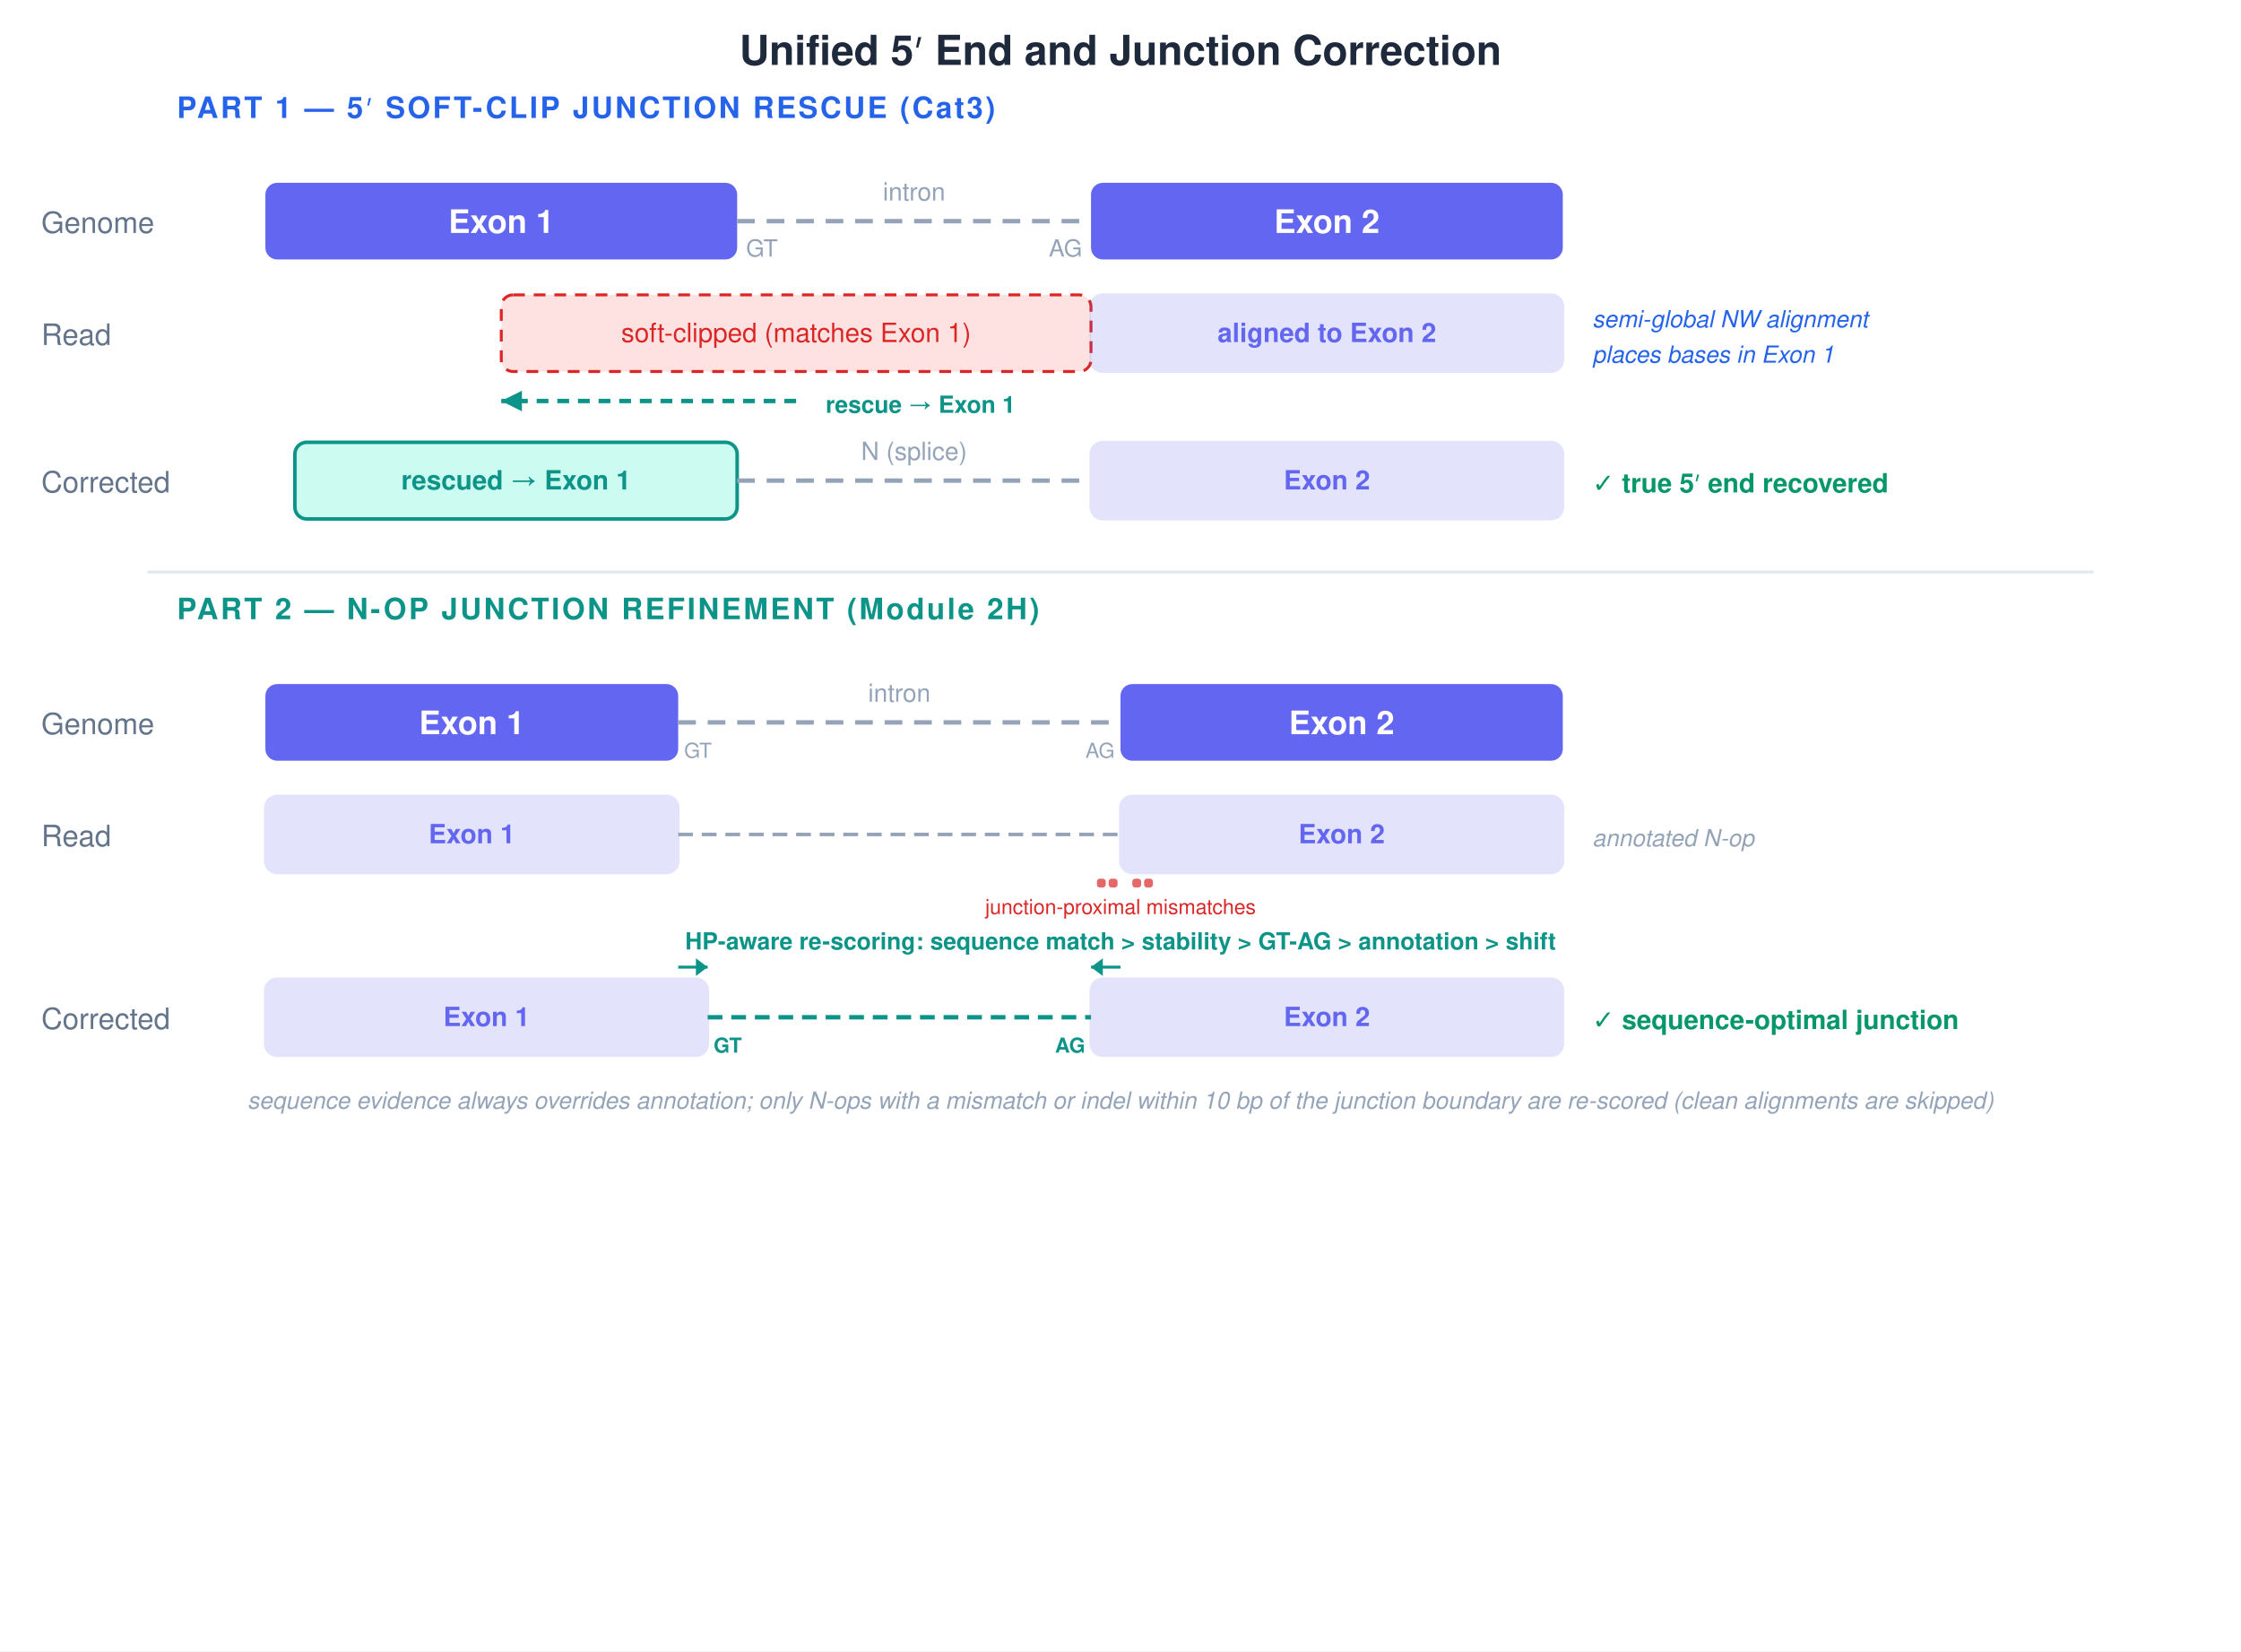
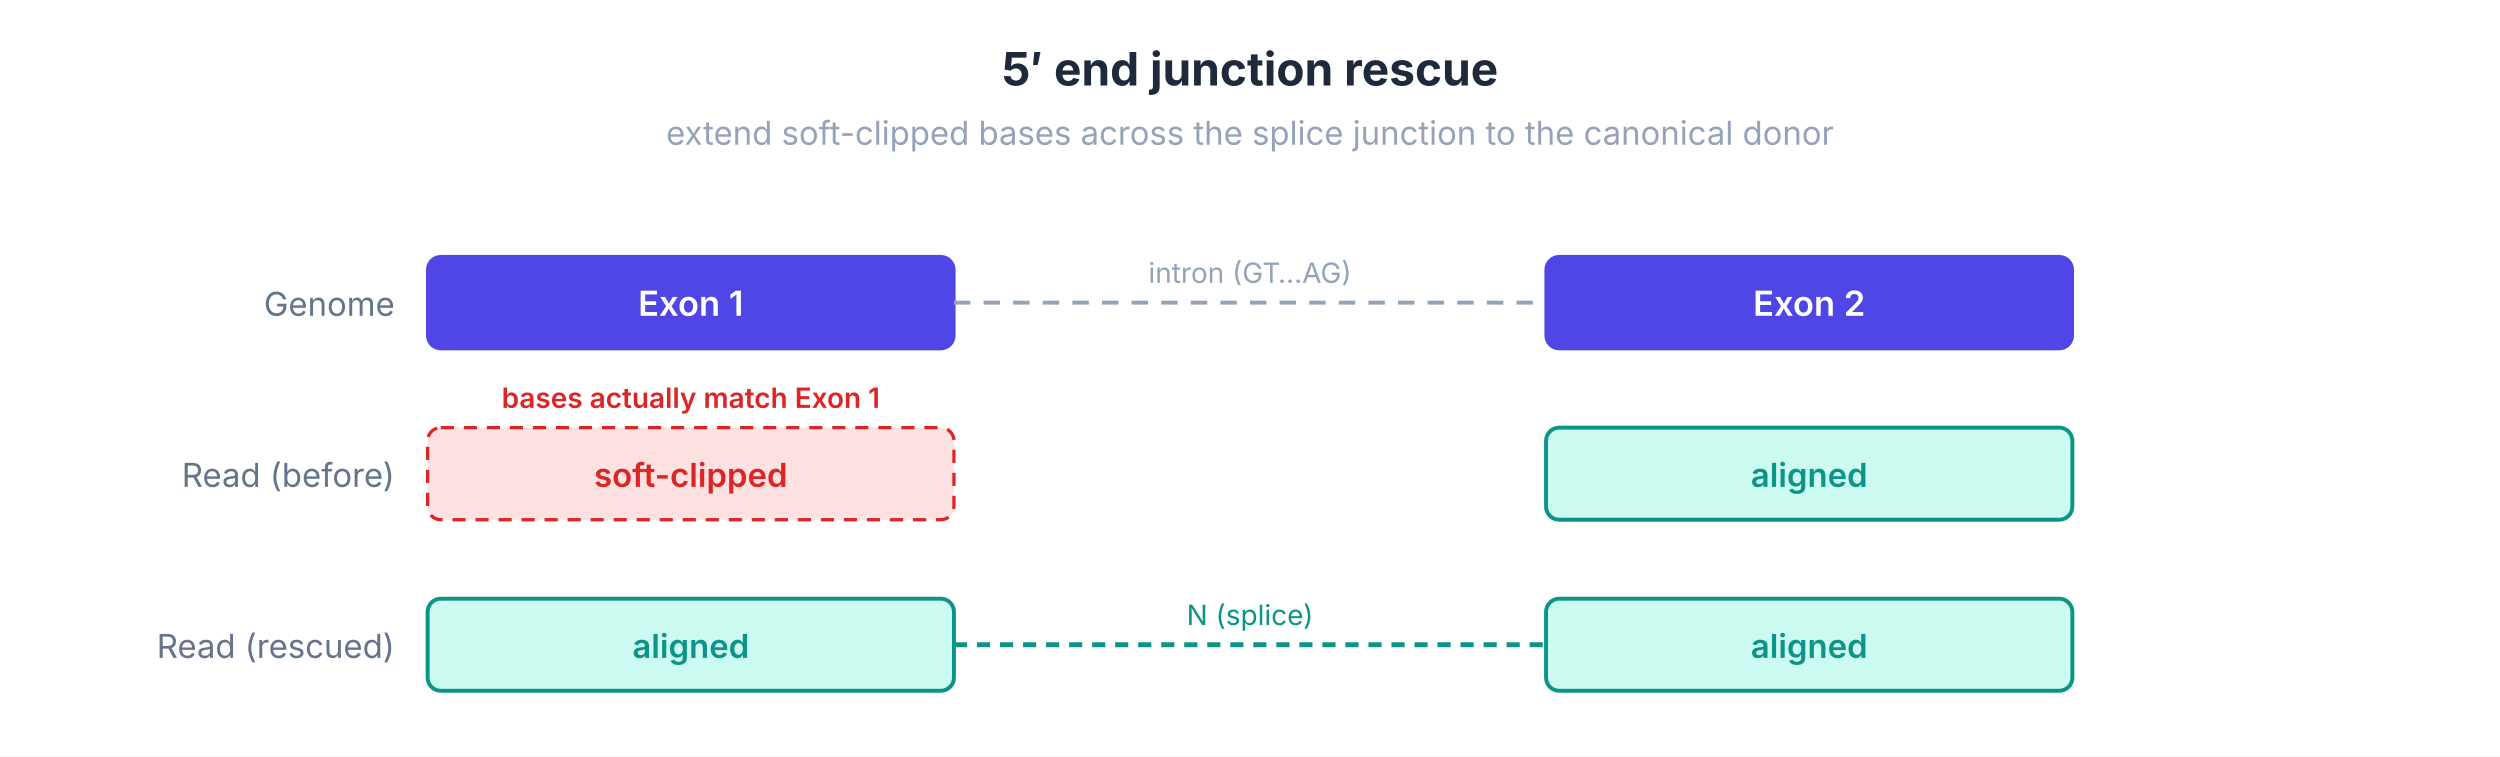
- <svg xmlns="http://www.w3.org/2000/svg" width="760" height="560" viewBox="0 0 760 560">
-   <rect fill="#ffffff" width="760" height="560" />
-   <g font-family="Helvetica Neue, Helvetica, Arial, sans-serif">
-     <text fill="#1e293b" font-size="14" font-weight="bold" text-anchor="middle" x="380" y="22">Unified 5′ End and Junction Correction</text>
-     <text fill="#2563eb" font-size="10" font-weight="bold" letter-spacing="0.8" x="60" y="40">PART 1 — 5′ SOFT-CLIP JUNCTION RESCUE (Cat3)</text>
-     <text fill="#64748b" font-size="10" x="14" y="79">Genome</text>
-     <rect fill="#6366f1" height="26" rx="4" width="160" x="90" y="62" />
-     <text fill="#ffffff" font-size="11" font-weight="600" text-anchor="middle" x="170.0" y="79.0">Exon 1</text>
-     <line stroke="#94a3b8" stroke-dasharray="6,4" stroke-width="1.5" x1="250" x2="370" y1="75" y2="75" />
-     <text fill="#94a3b8" font-size="8.5" text-anchor="middle" x="310.0" y="68">intron</text>
-     <text fill="#94a3b8" font-size="8" x="253" y="87">GT</text>
-     <text fill="#94a3b8" font-size="8" text-anchor="end" x="367" y="87">AG</text>
-     <rect fill="#6366f1" height="26" rx="4" width="160" x="370" y="62" />
-     <text fill="#ffffff" font-size="11" font-weight="600" text-anchor="middle" x="450.0" y="79.0">Exon 2</text>
-     <text fill="#64748b" font-size="10" x="14" y="117">Read</text>
-     <rect fill="#fee2e2" height="26" rx="4" stroke="#dc2626" stroke-dasharray="4,3" stroke-width="1" width="200" x="170" y="100" />
-     <text fill="#dc2626" font-size="9" text-anchor="middle" x="270.0" y="116.0">soft-clipped (matches Exon 1)</text>
-     <rect fill="#6366f1" height="26" opacity="0.18" rx="4" stroke="#6366f1" stroke-width="1" width="160" x="370" y="100" />
-     <text fill="#6366f1" font-size="9" font-weight="600" text-anchor="middle" x="450.0" y="116.0">aligned to Exon 2</text>
-     <text fill="#2563eb" font-size="8" font-style="italic" x="540" y="111">semi-global NW alignment</text>
-     <text fill="#2563eb" font-size="8" font-style="italic" x="540" y="123">places bases in Exon 1</text>
-     <line stroke="#0d9488" stroke-width="1.5" stroke-dasharray="4,3" x1="270" x2="170" y1="136" y2="136" />
-     <polygon fill="#0d9488" points="170,136 177,132.5 177,139.5" />
-     <text fill="#0d9488" font-size="8" font-weight="600" x="280" y="140">rescue → Exon 1</text>
-     <text fill="#64748b" font-size="10" x="14" y="167">Corrected</text>
-     <rect fill="#ccfbf1" height="26" rx="4" stroke="#0d9488" stroke-width="1.2" width="150" x="100" y="150" />
-     <text fill="#0d9488" font-size="9" font-weight="600" text-anchor="middle" x="175.0" y="166.0">rescued → Exon 1</text>
-     <line stroke="#94a3b8" stroke-dasharray="6,4" stroke-width="1.5" x1="250" x2="370" y1="163" y2="163" />
-     <text fill="#94a3b8" font-size="8.5" text-anchor="middle" x="310.0" y="156">N (splice)</text>
-     <rect fill="#6366f1" height="26" opacity="0.18" rx="4" stroke="#6366f1" stroke-width="1" width="160" x="370" y="150" />
-     <text fill="#6366f1" font-size="9" font-weight="600" text-anchor="middle" x="450.0" y="166.0">Exon 2</text>
-     <text fill="#059669" font-size="9" font-weight="600" x="540" y="167">✓ true 5′ end recovered</text>
-     <line stroke="#e2e8f0" stroke-width="1" x1="50" x2="710" y1="194" y2="194" />
-     <text fill="#0d9488" font-size="10" font-weight="bold" letter-spacing="0.8" x="60" y="210">PART 2 — N-OP JUNCTION REFINEMENT (Module 2H)</text>
-     <text fill="#64748b" font-size="10" x="14" y="249">Genome</text>
-     <rect fill="#6366f1" height="26" rx="4" width="140" x="90" y="232" />
-     <text fill="#ffffff" font-size="11" font-weight="600" text-anchor="middle" x="160.0" y="249.0">Exon 1</text>
-     <line stroke="#94a3b8" stroke-dasharray="6,4" stroke-width="1.5" x1="230" x2="380" y1="245" y2="245" />
-     <text fill="#94a3b8" font-size="8.5" text-anchor="middle" x="305.0" y="238">intron</text>
-     <text fill="#94a3b8" font-size="7" x="232" y="257">GT</text>
-     <text fill="#94a3b8" font-size="7" text-anchor="end" x="378" y="257">AG</text>
-     <rect fill="#6366f1" height="26" rx="4" width="150" x="380" y="232" />
-     <text fill="#ffffff" font-size="11" font-weight="600" text-anchor="middle" x="455.0" y="249.0">Exon 2</text>
-     <text fill="#64748b" font-size="10" x="14" y="287">Read</text>
-     <rect fill="#6366f1" height="26" opacity="0.18" rx="4" stroke="#6366f1" stroke-width="1" width="140" x="90" y="270" />
-     <text fill="#6366f1" font-size="9" font-weight="600" text-anchor="middle" x="160.0" y="286.0">Exon 1</text>
-     <line stroke="#94a3b8" stroke-dasharray="5,3" stroke-width="1.2" x1="230" x2="380" y1="283" y2="283" />
-     <rect fill="#6366f1" height="26" opacity="0.18" rx="4" stroke="#6366f1" stroke-width="1" width="150" x="380" y="270" />
-     <text fill="#6366f1" font-size="9" font-weight="600" text-anchor="middle" x="455.0" y="286.0">Exon 2</text>
-     <rect fill="#dc2626" width="3" height="3" rx="1" x="372" y="298" opacity="0.7" />
-     <rect fill="#dc2626" width="3" height="3" rx="1" x="376" y="298" opacity="0.7" />
-     <rect fill="#dc2626" width="3" height="3" rx="1" x="384" y="298" opacity="0.7" />
-     <rect fill="#dc2626" width="3" height="3" rx="1" x="388" y="298" opacity="0.7" />
-     <text fill="#dc2626" font-size="7" text-anchor="middle" x="380" y="310">junction-proximal mismatches</text>
-     <text fill="#94a3b8" font-size="8" font-style="italic" x="540" y="287">annotated N-op</text>
-     <text fill="#0d9488" font-size="8" font-weight="600" text-anchor="middle" x="380" y="322">HP-aware re-scoring: sequence match &gt; stability &gt; GT-AG &gt; annotation &gt; shift</text>
-     <text fill="#64748b" font-size="10" x="14" y="349">Corrected</text>
-     <rect fill="#6366f1" height="26" opacity="0.18" rx="4" stroke="#6366f1" stroke-width="1" width="150" x="90" y="332" />
-     <text fill="#6366f1" font-size="9" font-weight="600" text-anchor="middle" x="165.0" y="348.0">Exon 1</text>
-     <line stroke="#0d9488" stroke-dasharray="5,3" stroke-width="1.5" x1="240" x2="370" y1="345" y2="345" />
-     <text fill="#0d9488" font-size="7" font-weight="600" x="242" y="357">GT</text>
-     <text fill="#0d9488" font-size="7" font-weight="600" text-anchor="end" x="368" y="357">AG</text>
-     <rect fill="#6366f1" height="26" opacity="0.18" rx="4" stroke="#6366f1" stroke-width="1" width="160" x="370" y="332" />
-     <text fill="#6366f1" font-size="9" font-weight="600" text-anchor="middle" x="450.0" y="348.0">Exon 2</text>
-     <line stroke="#0d9488" stroke-width="1" x1="230" x2="240" y1="328" y2="328" />
-     <polygon fill="#0d9488" points="240,328 236,325 236,331" />
-     <line stroke="#0d9488" stroke-width="1" x1="380" x2="370" y1="328" y2="328" />
-     <polygon fill="#0d9488" points="370,328 374,325 374,331" />
-     <text fill="#059669" font-size="9" font-weight="600" x="540" y="349">✓ sequence-optimal junction</text>
-     <text fill="#94a3b8" font-size="8" font-style="italic" text-anchor="middle" x="380" y="376">sequence evidence always overrides annotation; only N-ops with a mismatch or indel within 10 bp of the junction boundary are re-scored (clean alignments are skipped)</text>
+ <svg xmlns="http://www.w3.org/2000/svg" width="760" height="230" viewBox="0 0 760 230">
+   <rect fill="#ffffff" width="760" height="230" />
+   <g font-family="Inter, Helvetica Neue, Helvetica, Arial, sans-serif">
+     <text fill="#1e293b" font-size="14" font-weight="700" text-anchor="middle" x="380.0" y="26">5′ end junction rescue</text>
+     <text fill="#94a3b8" font-size="10" font-weight="400" text-anchor="middle" x="380.0" y="44">extend soft-clipped bases across the splice junction to the canonical donor</text>
+     <text fill="#64748b" font-size="10" font-weight="400" text-anchor="end" x="120" y="96.0">Genome</text>
+     <rect x="130" y="78" width="160" height="28" rx="4" fill="#4f46e5" stroke="#4f46e5" stroke-width="1" />
+     <text fill="#ffffff" font-size="10.5" font-weight="600" text-anchor="middle" x="210.0" y="96.0">Exon 1</text>
+     <line x1="290" x2="470" y1="92.0" y2="92.0" stroke="#94a3b8" stroke-width="1.2" stroke-dasharray="5,4" />
+     <text fill="#94a3b8" font-size="8.5" font-weight="400" text-anchor="middle" x="380.0" y="86.0">intron (GT…AG)</text>
+     <rect x="470" y="78" width="160" height="28" rx="4" fill="#4f46e5" stroke="#4f46e5" stroke-width="1" />
+     <text fill="#ffffff" font-size="10.5" font-weight="600" text-anchor="middle" x="550.0" y="96.0">Exon 2</text>
+     <text fill="#64748b" font-size="10" font-weight="400" text-anchor="end" x="120" y="148.0">Read (before)</text>
+     <rect x="130" y="130" width="160" height="28" rx="4" fill="#fee2e2" stroke="#dc2626" stroke-width="1" stroke-dasharray="4,3" />
+     <text fill="#dc2626" font-size="10" font-weight="600" text-anchor="middle" x="210.0" y="148.0">soft-clipped</text>
+     <rect x="470" y="130" width="160" height="28" rx="4" fill="#ccfbf1" stroke="#0d9488" stroke-width="1.2" />
+     <text fill="#0d9488" font-size="10" font-weight="600" text-anchor="middle" x="550.0" y="148.0">aligned</text>
+     <text fill="#dc2626" font-size="8.5" font-weight="600" text-anchor="middle" x="210.0" y="124">bases actually match Exon 1</text>
+     <text fill="#64748b" font-size="10" font-weight="400" text-anchor="end" x="120" y="200.0">Read (rescued)</text>
+     <rect x="130" y="182" width="160" height="28" rx="4" fill="#ccfbf1" stroke="#0d9488" stroke-width="1.2" />
+     <text fill="#0d9488" font-size="10" font-weight="600" text-anchor="middle" x="210.0" y="200.0">aligned</text>
+     <line x1="290" x2="470" y1="196.0" y2="196.0" stroke="#0d9488" stroke-width="1.5" stroke-dasharray="4,3" />
+     <text fill="#0d9488" font-size="8.5" font-weight="400" text-anchor="middle" x="380.0" y="190.0">N (splice)</text>
+     <rect x="470" y="182" width="160" height="28" rx="4" fill="#ccfbf1" stroke="#0d9488" stroke-width="1.2" />
+     <text fill="#0d9488" font-size="10" font-weight="600" text-anchor="middle" x="550.0" y="200.0">aligned</text>
  </g>
</svg>
